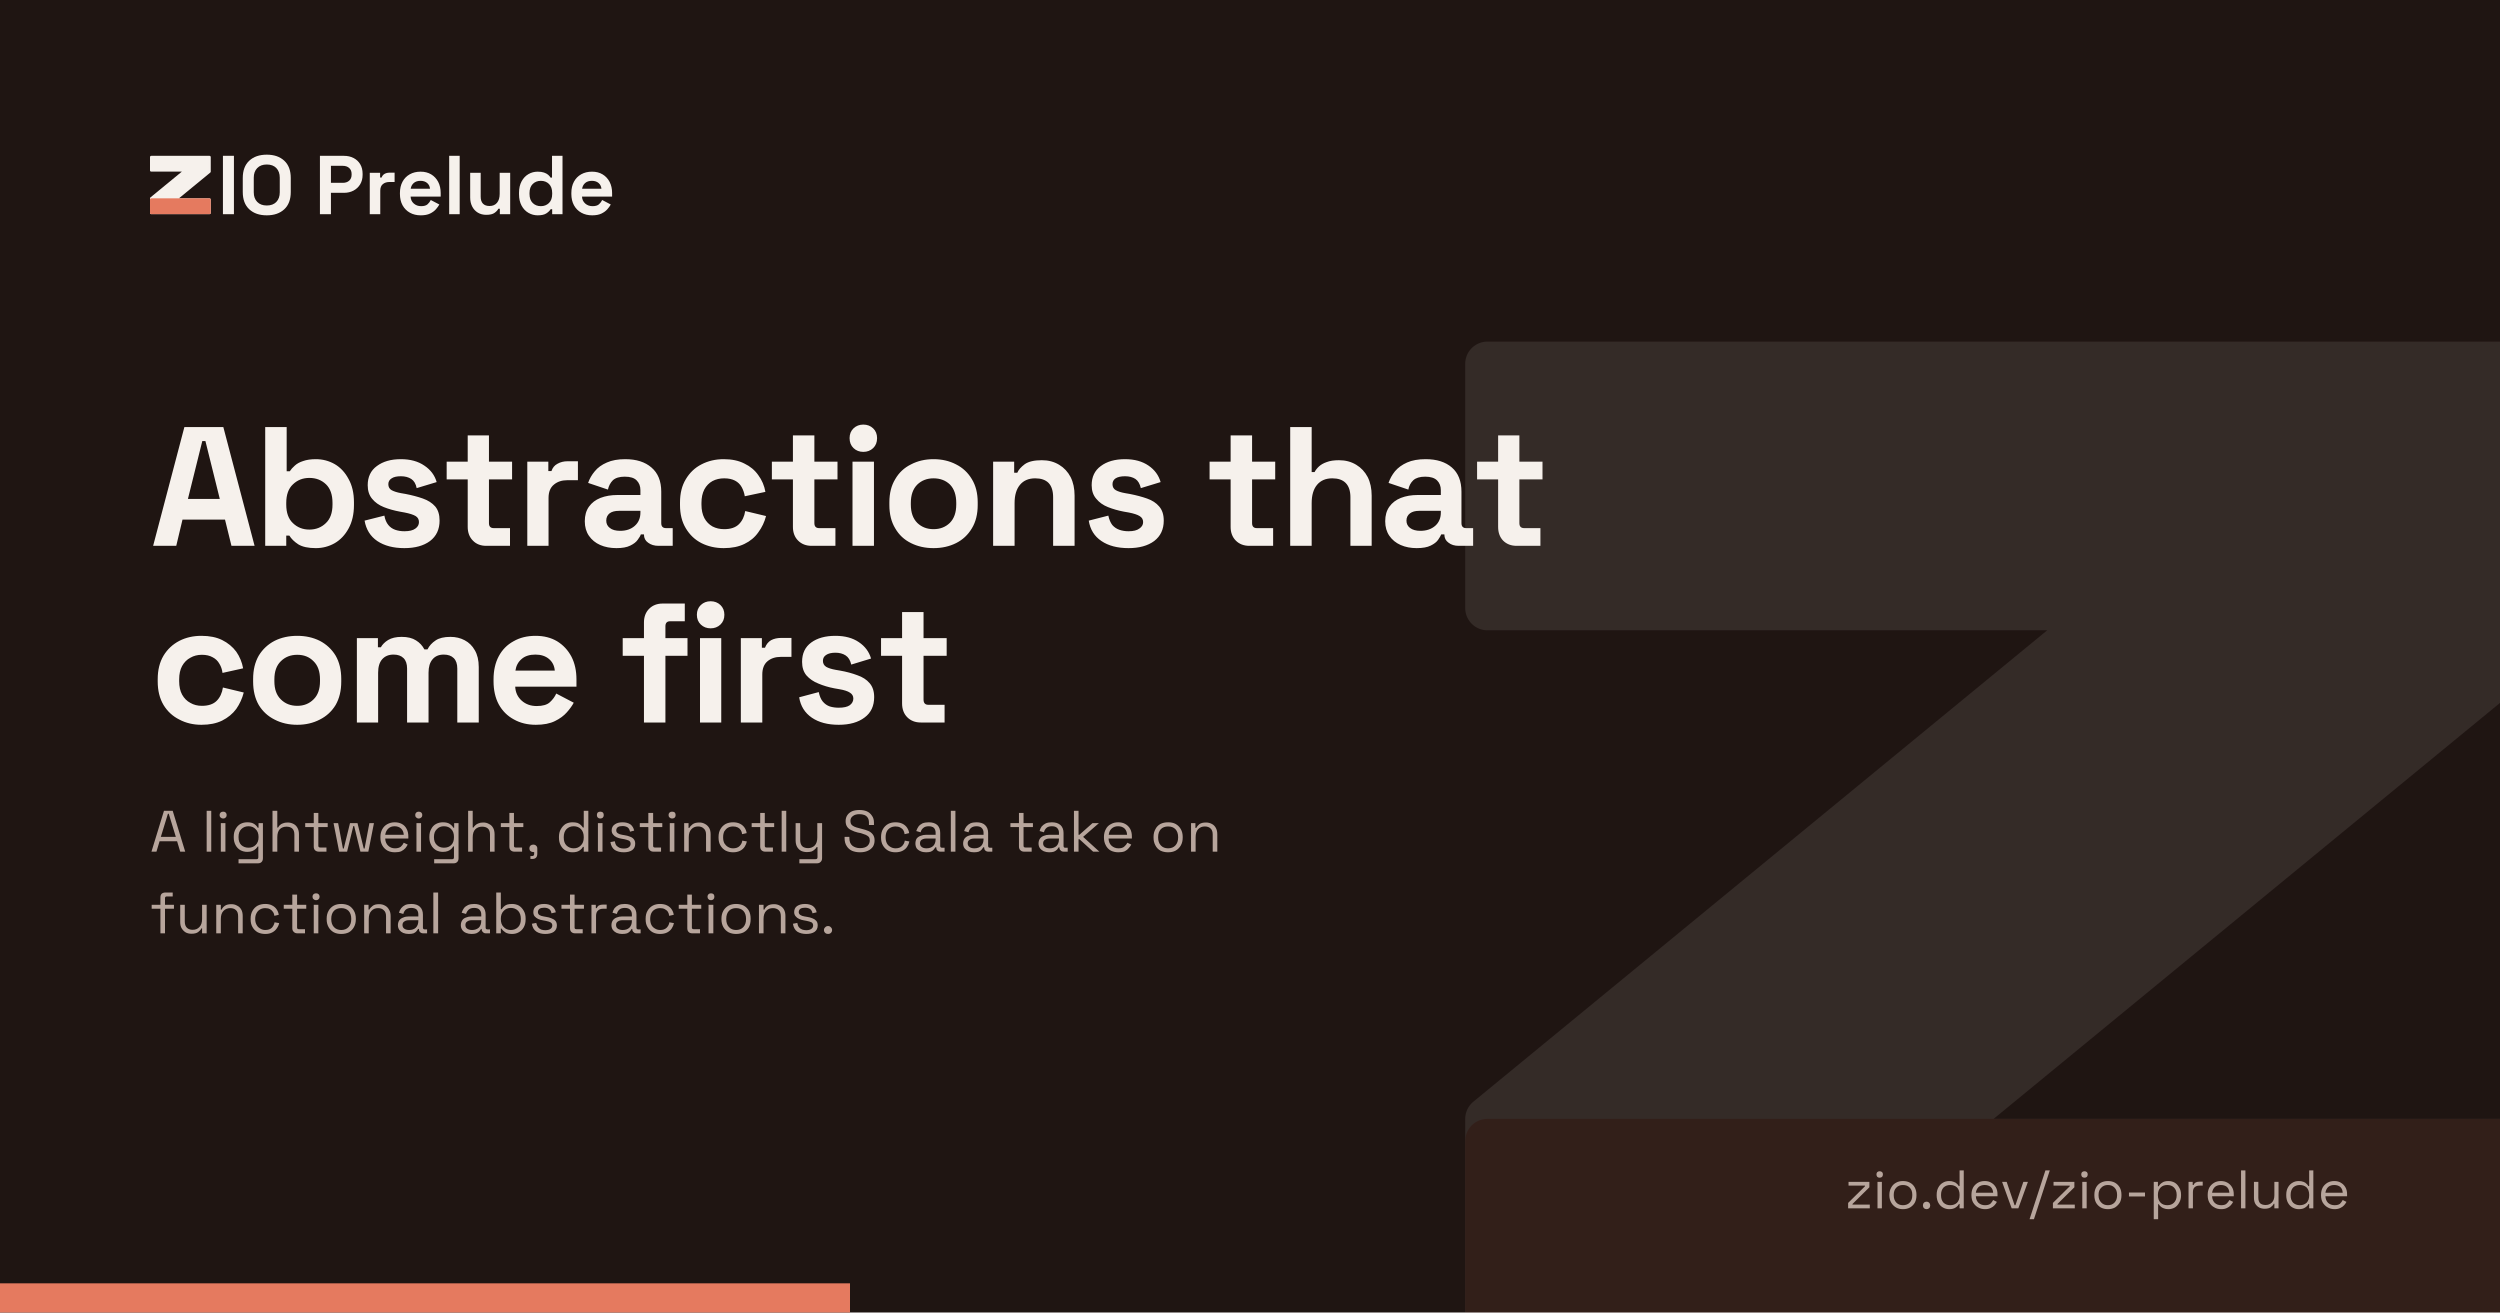
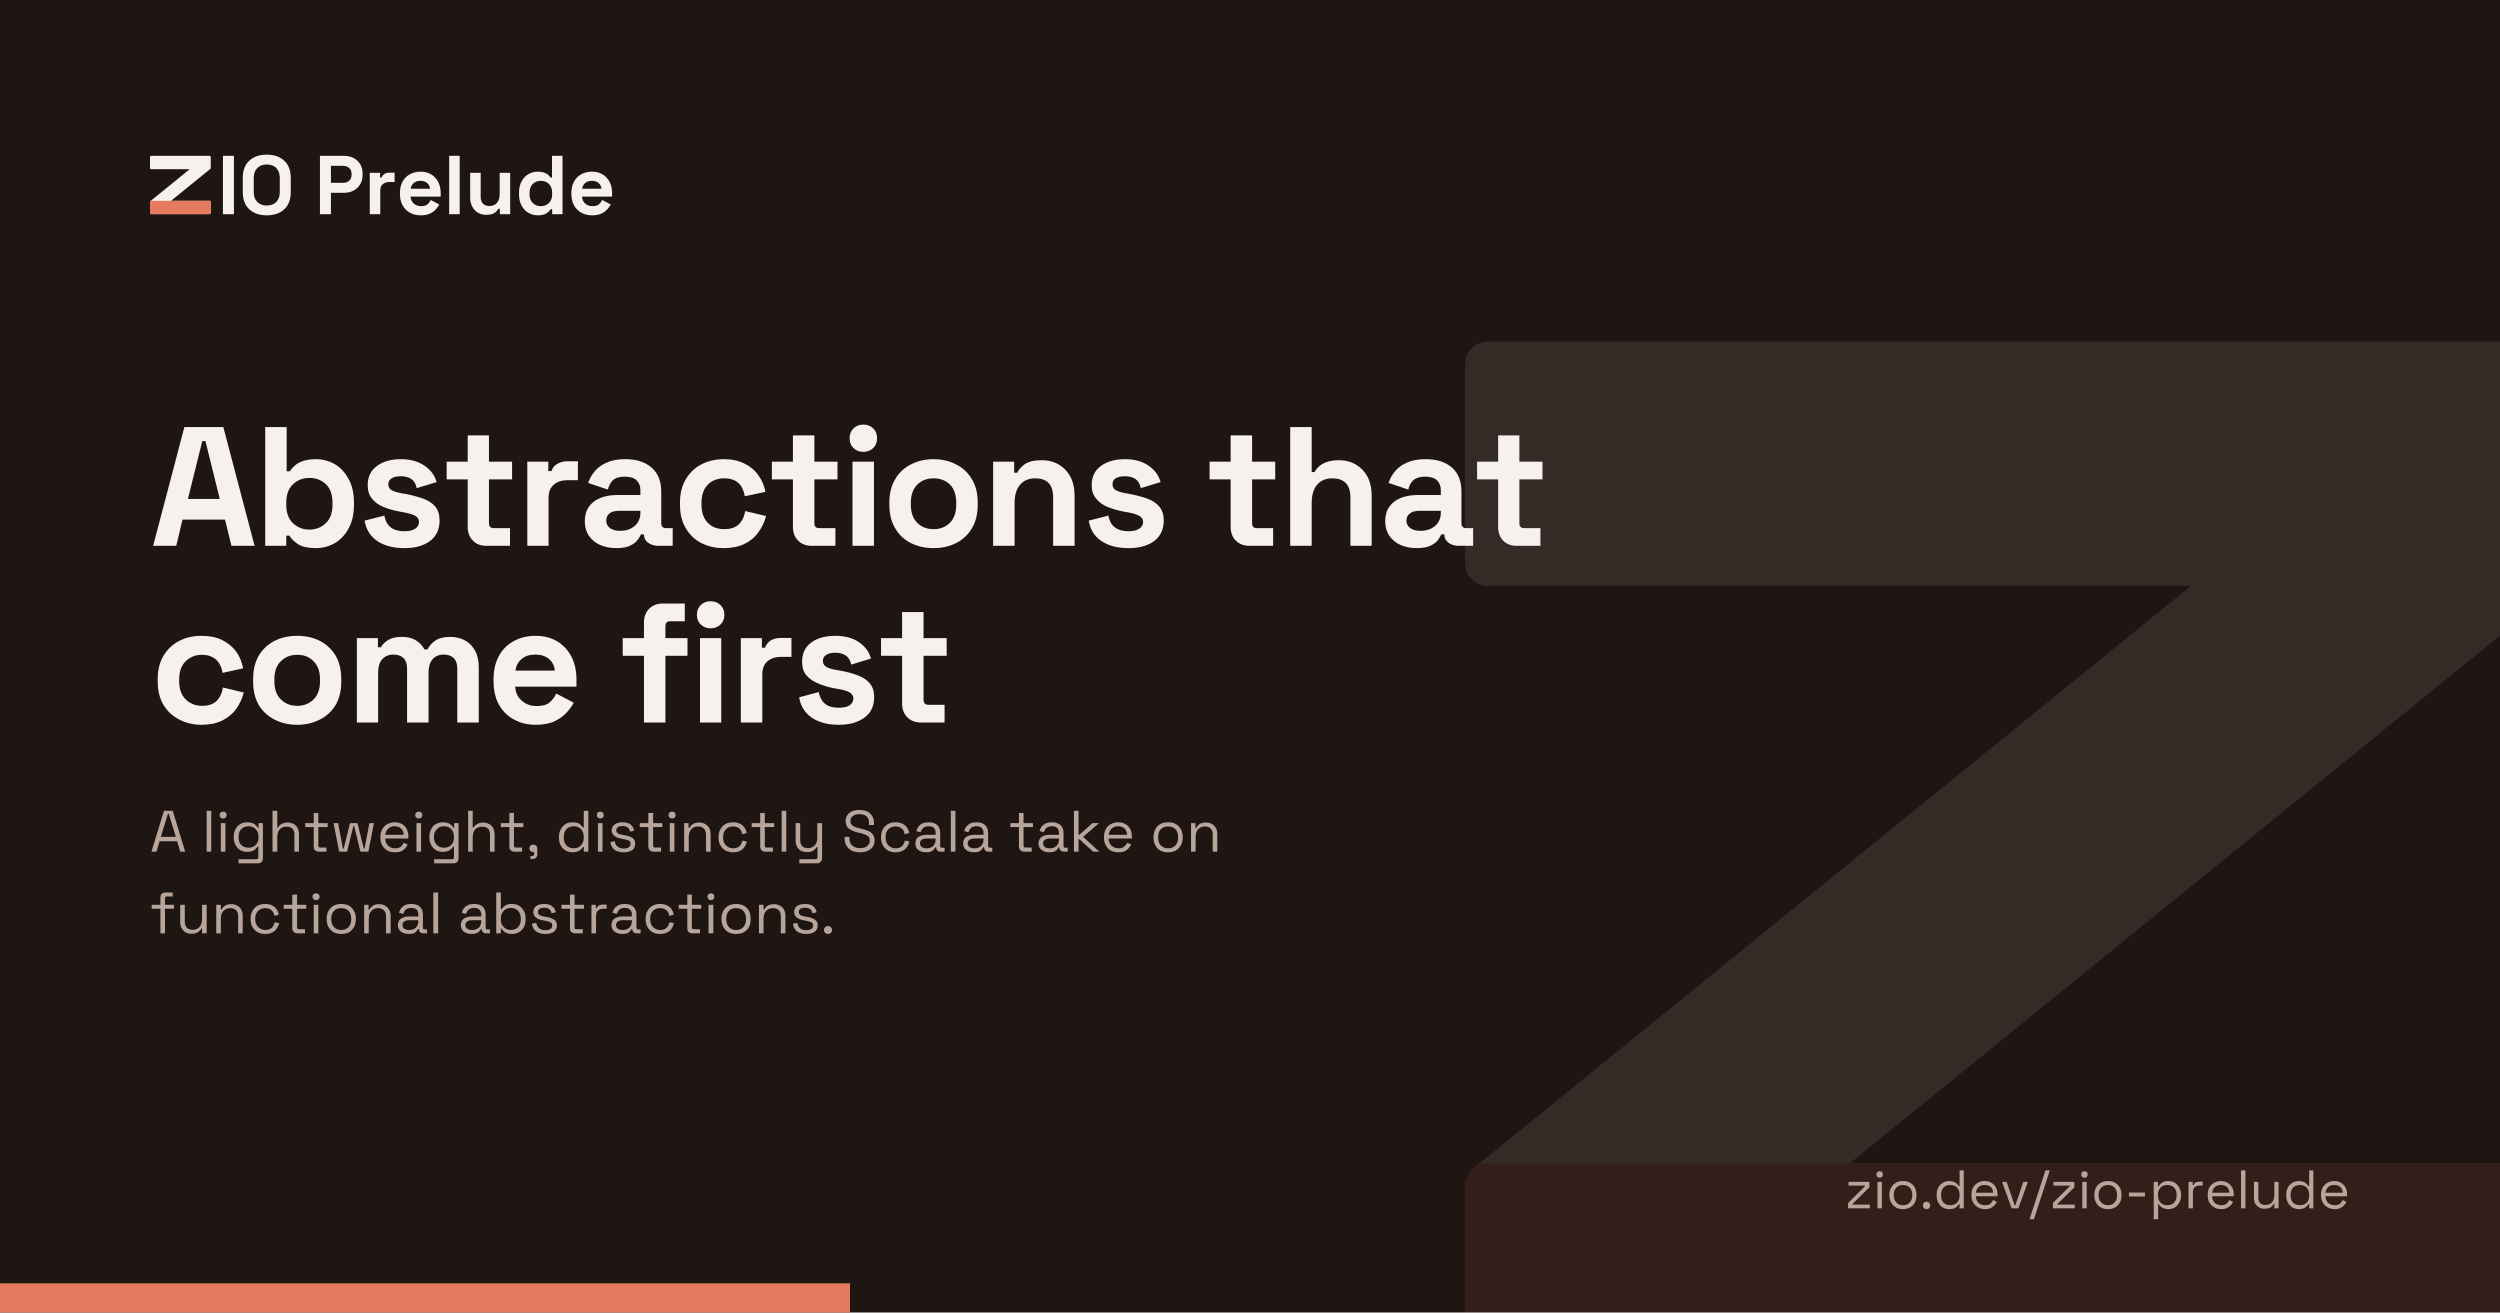
<svg xmlns="http://www.w3.org/2000/svg" viewBox="0 0 1200 630" width="1200" height="630" role="img" aria-label="ZIO Prelude: Abstractions that come first">
  <defs>
    <clipPath id="c">
      <rect width="1200" height="630" />
    </clipPath>
  </defs>
  <rect width="1200" height="630" fill="#1F1512" />
  <g clip-path="url(#c)">
    <g opacity="0.1" transform="translate(650 100) scale(5.33)">
-       <polygon points="12,14 108,14 108,38 52,84 108,84 108,106 12,106 12,82 68,36 12,36" fill="#F6F1EC" stroke="#F6F1EC" stroke-width="4" stroke-linejoin="round" />
-       <rect x="12" y="84" width="96" height="22" fill="#E57A5F" stroke="#E57A5F" stroke-width="4" stroke-linejoin="round" />
+       <polygon points="12,14 108,14 108,32 39,88 108,88 108,106 12,106 12,88 81,32 12,32" fill="#F6F1EC" stroke="#F6F1EC" stroke-width="4" stroke-linejoin="round" />
+       <rect x="12" y="88" width="96" height="18" fill="#E57A5F" stroke="#E57A5F" stroke-width="4" stroke-linejoin="round" />
    </g>
  </g>
  <g transform="translate(72 102.8) scale(0.04)">
    <g transform="translate(-72.92 -787.5) scale(7.29)">
-       <polygon points="12,14 108,14 108,38 52,84 108,84 108,106 12,106 12,82 68,36 12,36" fill="#F6F1EC" stroke="#F6F1EC" stroke-width="4" stroke-linejoin="round" />
-       <rect x="12" y="84" width="96" height="22" fill="#E57A5F" stroke="#E57A5F" stroke-width="4" stroke-linejoin="round" />
+       <polygon points="12,14 108,14 108,32 39,88 108,88 108,106 12,106 12,88 81,32 12,32" fill="#F6F1EC" stroke="#F6F1EC" stroke-width="4" stroke-linejoin="round" />
+       <rect x="12" y="88" width="96" height="18" fill="#E57A5F" stroke="#E57A5F" stroke-width="4" stroke-linejoin="round" />
    </g>
    <path fill="#F6F1EC" d="M875.2 0.0V-700.0H1007.2V0.0ZM1401.2 14.0Q1269.2 14.0 1191.2 -58.5Q1113.2 -131.0 1113.2 -266.0V-434.0Q1113.2 -569.0 1191.2 -641.5Q1269.2 -714.0 1401.2 -714.0Q1533.2 -714.0 1611.2 -641.5Q1689.2 -569.0 1689.2 -434.0V-266.0Q1689.2 -131.0 1611.2 -58.5Q1533.2 14.0 1401.2 14.0ZM1401.2 -104.0Q1475.2 -104.0 1516.2 -147.0Q1557.2 -190.0 1557.2 -262.0V-438.0Q1557.2 -510.0 1516.2 -553.0Q1475.2 -596.0 1401.2 -596.0Q1328.2 -596.0 1286.7 -553.0Q1245.2 -510.0 1245.2 -438.0V-262.0Q1245.2 -190.0 1286.7 -147.0Q1328.2 -104.0 1401.2 -104.0Z" />
    <path fill="#F6F1EC" d="M2039.2 0.0V-700.0H2327.2Q2393.2 -700.0 2443.7 -673.5Q2494.2 -647.0 2522.7 -599.0Q2551.2 -551.0 2551.2 -485.0V-471.0Q2551.2 -406.0 2521.7 -357.5Q2492.2 -309.0 2441.7 -282.5Q2391.2 -256.0 2327.2 -256.0H2171.2V0.0ZM2171.2 -376.0H2314.2Q2361.2 -376.0 2390.2 -402.0Q2419.2 -428.0 2419.2 -473.0V-483.0Q2419.2 -528.0 2390.2 -554.0Q2361.2 -580.0 2314.2 -580.0H2171.2ZM2637.2 0.0V-496.0H2761.2V-440.0H2779.2Q2790.2 -470.0 2815.7 -484.0Q2841.2 -498.0 2875.2 -498.0H2935.2V-386.0H2873.2Q2825.2 -386.0 2794.2 -360.5Q2763.2 -335.0 2763.2 -282.0V0.0ZM3249.2 14.0Q3175.2 14.0 3118.7 -17.5Q3062.2 -49.0 3030.7 -106.5Q2999.2 -164.0 2999.2 -242.0V-254.0Q2999.2 -332.0 3030.2 -389.5Q3061.2 -447.0 3117.2 -478.5Q3173.2 -510.0 3247.2 -510.0Q3320.2 -510.0 3374.2 -477.5Q3428.2 -445.0 3458.2 -387.5Q3488.2 -330.0 3488.2 -254.0V-211.0H3127.2Q3129.2 -160.0 3165.2 -128.0Q3201.2 -96.0 3253.2 -96.0Q3306.2 -96.0 3331.2 -119.0Q3356.2 -142.0 3369.2 -170.0L3472.2 -116.0Q3458.2 -90.0 3431.7 -59.5Q3405.2 -29.0 3361.2 -7.5Q3317.2 14.0 3249.2 14.0ZM3128.2 -305.0H3360.2Q3356.2 -348.0 3325.7 -374.0Q3295.2 -400.0 3246.2 -400.0Q3195.2 -400.0 3165.2 -374.0Q3135.2 -348.0 3128.2 -305.0ZM3590.2 0.0V-700.0H3716.2V0.0ZM4035.2 8.0Q3977.2 8.0 3933.7 -18.5Q3890.2 -45.0 3866.2 -92.0Q3842.2 -139.0 3842.2 -200.0V-496.0H3968.2V-210.0Q3968.2 -154.0 3995.7 -126.0Q4023.2 -98.0 4074.2 -98.0Q4132.2 -98.0 4164.2 -136.5Q4196.2 -175.0 4196.2 -244.0V-496.0H4322.2V0.0H4198.2V-65.0H4180.2Q4168.2 -40.0 4135.2 -16.0Q4102.2 8.0 4035.2 8.0ZM4652.2 14.0Q4593.2 14.0 4541.7 -15.5Q4490.2 -45.0 4459.2 -102.0Q4428.2 -159.0 4428.2 -240.0V-256.0Q4428.2 -337.0 4459.2 -394.0Q4490.2 -451.0 4541.2 -480.5Q4592.2 -510.0 4652.2 -510.0Q4697.2 -510.0 4727.7 -499.5Q4758.2 -489.0 4777.2 -473.0Q4796.2 -457.0 4806.2 -439.0H4824.2V-700.0H4950.2V0.0H4826.2V-60.0H4808.2Q4791.2 -32.0 4755.7 -9.0Q4720.2 14.0 4652.2 14.0ZM4690.2 -96.0Q4748.2 -96.0 4787.2 -133.5Q4826.2 -171.0 4826.2 -243.0V-253.0Q4826.2 -325.0 4787.7 -362.5Q4749.2 -400.0 4690.2 -400.0Q4632.2 -400.0 4593.2 -362.5Q4554.2 -325.0 4554.2 -253.0V-243.0Q4554.2 -171.0 4593.2 -133.5Q4632.2 -96.0 4690.2 -96.0ZM5306.2 14.0Q5232.2 14.0 5175.7 -17.5Q5119.2 -49.0 5087.7 -106.5Q5056.2 -164.0 5056.2 -242.0V-254.0Q5056.2 -332.0 5087.2 -389.5Q5118.2 -447.0 5174.2 -478.5Q5230.2 -510.0 5304.2 -510.0Q5377.2 -510.0 5431.2 -477.5Q5485.2 -445.0 5515.2 -387.5Q5545.2 -330.0 5545.2 -254.0V-211.0H5184.2Q5186.2 -160.0 5222.2 -128.0Q5258.2 -96.0 5310.2 -96.0Q5363.2 -96.0 5388.2 -119.0Q5413.2 -142.0 5426.2 -170.0L5529.2 -116.0Q5515.2 -90.0 5488.7 -59.5Q5462.2 -29.0 5418.2 -7.5Q5374.2 14.0 5306.2 14.0ZM5185.2 -305.0H5417.2Q5413.2 -348.0 5382.7 -374.0Q5352.2 -400.0 5303.2 -400.0Q5252.2 -400.0 5222.2 -374.0Q5192.2 -348.0 5185.2 -305.0Z" />
  </g>
  <path fill="#F6F1EC" transform="scale(.1)" d="M735 2620 885 2050H1072L1222 2620H1111L1080 2494H876L846 2620ZM902 2395H1055L986 2117H971ZM1516 2631Q1462 2631 1432 2613Q1403 2594 1389 2571H1374V2620H1273V2050H1376V2262H1391Q1400 2248 1415 2235Q1430 2221 1455 2213Q1480 2204 1516 2204Q1565 2204 1607 2228Q1648 2252 1673 2299Q1699 2345 1699 2411V2424Q1699 2490 1673 2537Q1648 2583 1607 2607Q1565 2631 1516 2631ZM1485 2542Q1532 2542 1564 2511Q1596 2481 1596 2422V2414Q1596 2355 1565 2325Q1533 2294 1485 2294Q1438 2294 1406 2325Q1374 2355 1374 2414V2422Q1374 2481 1406 2511Q1438 2542 1485 2542ZM1941 2631Q1862 2631 1811 2597Q1761 2563 1750 2499L1845 2475Q1850 2503 1864 2520Q1877 2536 1897 2543Q1917 2550 1941 2550Q1977 2550 1994 2537Q2011 2525 2011 2506Q2011 2487 1995 2477Q1978 2467 1942 2460L1920 2456Q1877 2448 1842 2434Q1807 2420 1786 2394Q1765 2369 1765 2329Q1765 2269 1809 2237Q1853 2204 1924 2204Q1992 2204 2037 2235Q2082 2265 2096 2314L2000 2343Q1994 2312 1974 2299Q1954 2286 1924 2286Q1895 2286 1880 2296Q1864 2306 1864 2324Q1864 2344 1880 2353Q1897 2362 1924 2367L1947 2371Q1993 2380 2030 2393Q2067 2406 2089 2431Q2110 2456 2110 2499Q2110 2562 2064 2597Q2018 2631 1941 2631ZM2334 2620Q2294 2620 2270 2595Q2245 2570 2245 2529V2301H2144V2216H2245V2090H2347V2216H2458V2301H2347V2511Q2347 2535 2370 2535H2448V2620ZM2531 2620V2216H2632V2261H2647Q2655 2237 2676 2226Q2697 2214 2725 2214H2774V2305H2723Q2684 2305 2659 2326Q2633 2347 2633 2390V2620ZM2959 2631Q2915 2631 2881 2616Q2847 2601 2827 2572Q2807 2543 2807 2502Q2807 2460 2827 2432Q2847 2404 2882 2390Q2918 2376 2964 2376H3074V2353Q3074 2324 3056 2306Q3039 2288 2999 2288Q2961 2288 2942 2305Q2924 2323 2918 2350L2823 2318Q2833 2288 2855 2262Q2876 2236 2913 2220Q2949 2204 3001 2204Q3081 2204 3127 2244Q3174 2284 3174 2360V2511Q3174 2535 3197 2535H3229V2620H3161Q3131 2620 3111 2605Q3091 2591 3091 2566V2565H3076Q3073 2575 3061 2591Q3050 2607 3025 2619Q3001 2631 2959 2631ZM2977 2548Q3020 2548 3047 2524Q3074 2500 3074 2460V2452H2971Q2942 2452 2926 2464Q2910 2477 2910 2499Q2910 2521 2927 2534Q2944 2548 2977 2548ZM3474 2631Q3415 2631 3367 2607Q3320 2583 3292 2536Q3264 2490 3264 2424V2412Q3264 2346 3292 2300Q3320 2253 3367 2229Q3415 2204 3474 2204Q3532 2204 3573 2225Q3615 2245 3640 2281Q3666 2316 3674 2361L3575 2382Q3571 2358 3560 2338Q3549 2318 3528 2307Q3507 2296 3476 2296Q3445 2296 3420 2309Q3395 2323 3381 2349Q3367 2376 3367 2414V2422Q3367 2460 3381 2487Q3395 2513 3420 2527Q3445 2540 3476 2540Q3523 2540 3547 2516Q3571 2492 3577 2453L3677 2477Q3666 2520 3640 2555Q3615 2591 3573 2611Q3532 2631 3474 2631ZM3896 2620Q3856 2620 3831 2595Q3806 2570 3806 2529V2301H3705V2216H3806V2090H3909V2216H4020V2301H3909V2511Q3909 2535 3932 2535H4010V2620ZM4092 2620V2216H4195V2620ZM4144 2169Q4116 2169 4097 2151Q4078 2133 4078 2103Q4078 2074 4097 2056Q4116 2038 4144 2038Q4172 2038 4191 2056Q4210 2074 4210 2103Q4210 2133 4191 2151Q4172 2169 4144 2169ZM4481 2631Q4421 2631 4373 2607Q4324 2583 4297 2536Q4269 2490 4269 2424V2411Q4269 2346 4297 2300Q4324 2253 4373 2229Q4421 2204 4481 2204Q4541 2204 4589 2229Q4637 2253 4665 2300Q4693 2346 4693 2411V2424Q4693 2490 4665 2536Q4637 2583 4589 2607Q4541 2631 4481 2631ZM4481 2540Q4528 2540 4559 2510Q4590 2479 4590 2422V2414Q4590 2357 4560 2326Q4529 2296 4481 2296Q4434 2296 4403 2326Q4372 2357 4372 2414V2422Q4372 2479 4403 2510Q4434 2540 4481 2540ZM4767 2620V2216H4868V2269H4883Q4892 2248 4919 2228Q4946 2209 5001 2209Q5048 2209 5084 2231Q5119 2252 5139 2290Q5158 2328 5158 2379V2620H5055V2387Q5055 2341 5033 2318Q5011 2296 4969 2296Q4922 2296 4896 2327Q4870 2358 4870 2415V2620ZM5417 2631Q5337 2631 5287 2597Q5236 2563 5226 2499L5320 2475Q5326 2503 5339 2520Q5353 2536 5373 2543Q5393 2550 5417 2550Q5452 2550 5469 2537Q5487 2525 5487 2506Q5487 2487 5470 2477Q5454 2467 5418 2460L5395 2456Q5353 2448 5318 2434Q5283 2420 5262 2394Q5240 2369 5240 2329Q5240 2269 5284 2237Q5328 2204 5400 2204Q5468 2204 5513 2235Q5557 2265 5571 2314L5476 2343Q5469 2312 5450 2299Q5430 2286 5400 2286Q5371 2286 5355 2296Q5340 2306 5340 2324Q5340 2344 5356 2353Q5372 2362 5400 2367L5423 2371Q5469 2380 5506 2393Q5543 2406 5564 2431Q5586 2456 5586 2499Q5586 2562 5540 2597Q5494 2631 5417 2631ZM5997 2620Q5957 2620 5932 2595Q5907 2570 5907 2529V2301H5806V2216H5907V2090H6010V2216H6121V2301H6010V2511Q6010 2535 6033 2535H6111V2620ZM6193 2620V2050H6296V2266H6310Q6317 2252 6331 2239Q6345 2226 6368 2218Q6391 2209 6427 2209Q6474 2209 6510 2231Q6545 2252 6565 2290Q6584 2328 6584 2379V2620H6482V2387Q6482 2341 6459 2318Q6437 2296 6395 2296Q6348 2296 6322 2327Q6296 2358 6296 2415V2620ZM6800 2631Q6757 2631 6723 2616Q6689 2601 6669 2572Q6649 2543 6649 2502Q6649 2460 6669 2432Q6689 2404 6724 2390Q6760 2376 6805 2376H6916V2353Q6916 2324 6898 2306Q6880 2288 6841 2288Q6803 2288 6784 2305Q6765 2323 6760 2350L6665 2318Q6675 2288 6696 2262Q6718 2236 6754 2220Q6790 2204 6843 2204Q6923 2204 6969 2244Q7015 2284 7015 2360V2511Q7015 2535 7038 2535H7071V2620H7002Q6972 2620 6953 2605Q6933 2591 6933 2566V2565H6918Q6914 2575 6903 2591Q6892 2607 6867 2619Q6843 2631 6800 2631ZM6818 2548Q6861 2548 6889 2524Q6916 2500 6916 2460V2452H6812Q6784 2452 6768 2464Q6751 2477 6751 2499Q6751 2521 6768 2534Q6786 2548 6818 2548ZM7280 2620Q7240 2620 7215 2595Q7191 2570 7191 2529V2301H7090V2216H7191V2090H7293V2216H7404V2301H7293V2511Q7293 2535 7316 2535H7394V2620Z" />
  <path fill="#F6F1EC" transform="scale(.1)" d="M967 3479Q908 3479 861 3454Q813 3430 785 3384Q757 3337 757 3271V3260Q757 3194 785 3147Q813 3101 861 3076Q908 3052 967 3052Q1025 3052 1066 3072Q1108 3093 1134 3128Q1159 3164 1167 3208L1068 3230Q1065 3205 1053 3186Q1042 3166 1021 3155Q1000 3143 969 3143Q938 3143 914 3157Q889 3170 874 3197Q860 3223 860 3261V3270Q860 3308 874 3334Q889 3361 914 3374Q938 3388 969 3388Q1016 3388 1040 3364Q1064 3340 1070 3300L1170 3324Q1159 3367 1134 3403Q1108 3438 1066 3459Q1025 3479 967 3479ZM1427 3479Q1366 3479 1318 3454Q1270 3430 1242 3384Q1215 3337 1215 3272V3259Q1215 3194 1242 3147Q1270 3101 1318 3076Q1366 3052 1427 3052Q1487 3052 1535 3076Q1583 3101 1611 3147Q1638 3194 1638 3259V3272Q1638 3337 1611 3384Q1583 3430 1535 3454Q1487 3479 1427 3479ZM1427 3388Q1474 3388 1505 3357Q1536 3327 1536 3270V3261Q1536 3204 1505 3174Q1475 3143 1427 3143Q1379 3143 1348 3174Q1317 3204 1317 3261V3270Q1317 3327 1348 3357Q1379 3388 1427 3388ZM1713 3468V3063H1814V3107H1828Q1839 3087 1863 3072Q1888 3057 1928 3057Q1971 3057 1997 3074Q2023 3090 2037 3117H2052Q2065 3091 2091 3074Q2116 3057 2162 3057Q2200 3057 2230 3073Q2261 3089 2279 3121Q2298 3153 2298 3202V3468H2195V3209Q2195 3176 2178 3159Q2161 3142 2130 3142Q2095 3142 2076 3165Q2057 3187 2057 3229V3468H1954V3209Q1954 3176 1937 3159Q1920 3142 1889 3142Q1854 3142 1834 3165Q1815 3187 1815 3229V3468ZM2572 3479Q2512 3479 2466 3453Q2420 3428 2394 3381Q2369 3334 2369 3270V3261Q2369 3197 2394 3150Q2419 3103 2465 3078Q2510 3052 2571 3052Q2630 3052 2674 3078Q2718 3105 2743 3152Q2767 3199 2767 3261V3296H2473Q2475 3337 2504 3363Q2533 3389 2576 3389Q2619 3389 2639 3371Q2660 3352 2670 3329L2754 3373Q2743 3394 2721 3419Q2699 3444 2664 3461Q2628 3479 2572 3479ZM2474 3219H2663Q2660 3184 2635 3163Q2610 3142 2570 3142Q2528 3142 2504 3163Q2479 3184 2474 3219ZM3091 3468V3148H2989V3063H3091V2988Q3091 2947 3116 2922Q3141 2897 3181 2897H3287V2982H3217Q3194 2982 3194 3006V3063H3300V3148H3194V3468ZM3360 3468V3063H3462V3468ZM3411 3016Q3383 3016 3364 2998Q3345 2980 3345 2951Q3345 2922 3364 2904Q3383 2886 3411 2886Q3439 2886 3458 2904Q3477 2922 3477 2951Q3477 2980 3458 2998Q3439 3016 3411 3016ZM3556 3468V3063H3657V3109H3672Q3681 3085 3701 3073Q3722 3062 3750 3062H3799V3153H3748Q3709 3153 3684 3174Q3659 3195 3659 3238V3468ZM4026 3479Q3947 3479 3897 3445Q3846 3410 3836 3347L3930 3322Q3936 3351 3949 3367Q3963 3384 3983 3391Q4003 3397 4026 3397Q4062 3397 4079 3385Q4096 3372 4096 3353Q4096 3335 4080 3325Q4064 3314 4028 3308L4005 3304Q3963 3296 3928 3281Q3893 3267 3871 3242Q3850 3217 3850 3177Q3850 3116 3894 3084Q3938 3052 4010 3052Q4078 3052 4122 3082Q4167 3112 4181 3161L4086 3190Q4079 3159 4059 3146Q4039 3133 4010 3133Q3981 3133 3965 3144Q3950 3154 3950 3172Q3950 3191 3966 3201Q3982 3210 4010 3215L4033 3219Q4078 3227 4115 3241Q4153 3254 4174 3279Q4196 3304 4196 3346Q4196 3410 4150 3444Q4104 3479 4026 3479ZM4420 3468Q4380 3468 4355 3443Q4330 3418 4330 3376V3148H4229V3063H4330V2938H4433V3063H4544V3148H4433V3358Q4433 3383 4456 3383H4534V3468Z" />
  <path fill="#B7A59C" transform="scale(.1)" d="M727 4088 787 3892H829L889 4088H865L850 4038H766L751 4088ZM772 4017H844L810 3906H806ZM992 4088V3892H1014V4088ZM1060 4088V3951H1082V4088ZM1071 3929Q1064 3929 1059 3924Q1054 3920 1054 3912Q1054 3905 1059 3900Q1064 3896 1071 3896Q1079 3896 1083 3900Q1088 3905 1088 3912Q1088 3920 1083 3924Q1079 3929 1071 3929ZM1122 4020V4016Q1122 3994 1131 3979Q1140 3963 1154 3955Q1169 3947 1187 3947Q1208 3947 1220 3955Q1232 3963 1237 3973H1241V3951H1262V4119Q1262 4131 1256 4137Q1250 4144 1238 4144H1145V4124H1232Q1240 4124 1240 4115V4063H1237Q1233 4070 1227 4075Q1221 4081 1211 4085Q1201 4089 1187 4089Q1169 4089 1154 4081Q1139 4072 1131 4057Q1122 4041 1122 4020ZM1193 4069Q1214 4069 1227 4056Q1241 4043 1241 4019V4017Q1241 3993 1227 3980Q1214 3966 1193 3966Q1172 3966 1158 3980Q1145 3993 1145 4017V4019Q1145 4043 1158 4056Q1172 4069 1193 4069ZM1308 4088V3892H1331V3972H1335Q1338 3966 1343 3961Q1349 3955 1358 3952Q1367 3948 1381 3948Q1396 3948 1409 3955Q1421 3961 1428 3974Q1435 3986 1435 4005V4088H1413V4006Q1413 3986 1403 3977Q1393 3968 1375 3968Q1356 3968 1343 3980Q1331 3993 1331 4019V4088ZM1531 4088Q1519 4088 1512 4081Q1506 4075 1506 4063V3970H1465V3951H1506V3902H1528V3951H1573V3970H1528V4060Q1528 4068 1537 4068H1567V4088ZM1628 4088 1601 3951H1623L1646 4073H1650L1680 3951H1716L1746 4073H1750L1773 3951H1795L1768 4088H1730L1700 3965H1696L1666 4088ZM1896 4091Q1875 4091 1860 4083Q1844 4074 1835 4058Q1826 4042 1826 4021V4017Q1826 3996 1835 3980Q1844 3964 1859 3956Q1875 3947 1895 3947Q1914 3947 1929 3955Q1944 3963 1952 3979Q1960 3994 1960 4015V4025H1849Q1850 4047 1863 4059Q1876 4072 1896 4072Q1914 4072 1924 4064Q1933 4056 1938 4045L1957 4054Q1953 4062 1946 4071Q1938 4080 1926 4086Q1915 4091 1896 4091ZM1849 4007H1938Q1937 3988 1925 3977Q1913 3966 1894 3966Q1876 3966 1864 3977Q1852 3988 1849 4007ZM1999 4088V3951H2021V4088ZM2010 3929Q2003 3929 1998 3924Q1993 3920 1993 3912Q1993 3905 1998 3900Q2003 3896 2010 3896Q2017 3896 2022 3900Q2027 3905 2027 3912Q2027 3920 2022 3924Q2017 3929 2010 3929ZM2061 4020V4016Q2061 3994 2070 3979Q2078 3963 2093 3955Q2108 3947 2126 3947Q2147 3947 2159 3955Q2171 3963 2176 3973H2180V3951H2201V4119Q2201 4131 2195 4137Q2189 4144 2177 4144H2084V4124H2171Q2179 4124 2179 4115V4063H2175Q2172 4070 2166 4075Q2160 4081 2150 4085Q2140 4089 2126 4089Q2108 4089 2093 4081Q2078 4072 2070 4057Q2061 4041 2061 4020ZM2131 4069Q2153 4069 2166 4056Q2179 4043 2179 4019V4017Q2179 3993 2166 3980Q2153 3966 2131 3966Q2110 3966 2097 3980Q2083 3993 2083 4017V4019Q2083 4043 2097 4056Q2110 4069 2131 4069ZM2247 4088V3892H2269V3972H2273Q2276 3966 2282 3961Q2288 3955 2297 3952Q2306 3948 2320 3948Q2335 3948 2347 3955Q2360 3961 2367 3974Q2374 3986 2374 4005V4088H2352V4006Q2352 3986 2342 3977Q2332 3968 2314 3968Q2295 3968 2282 3980Q2269 3993 2269 4019V4088ZM2469 4088Q2458 4088 2451 4081Q2445 4075 2445 4063V3970H2404V3951H2445V3902H2467V3951H2512V3970H2467V4060Q2467 4068 2475 4068H2506V4088ZM2546 4123V4109H2554Q2564 4109 2564 4099V4090H2560Q2552 4090 2546 4085Q2541 4080 2541 4072Q2541 4064 2546 4059Q2552 4054 2560 4054Q2568 4054 2573 4059Q2579 4064 2579 4072V4098Q2579 4123 2555 4123ZM2748 4091Q2730 4091 2716 4083Q2701 4075 2692 4059Q2683 4043 2683 4021V4017Q2683 3995 2692 3980Q2701 3964 2715 3955Q2730 3947 2748 3947Q2762 3947 2772 3950Q2782 3954 2788 3960Q2794 3966 2798 3972H2802V3892H2824V4088H2802V4065H2798Q2793 4075 2781 4083Q2769 4091 2748 4091ZM2754 4072Q2775 4072 2788 4058Q2802 4045 2802 4020V4018Q2802 3994 2789 3980Q2775 3966 2754 3966Q2733 3966 2719 3980Q2706 3994 2706 4018V4020Q2706 4045 2719 4058Q2733 4072 2754 4072ZM2870 4088V3951H2892V4088ZM2881 3929Q2874 3929 2869 3924Q2865 3920 2865 3912Q2865 3905 2869 3900Q2874 3896 2881 3896Q2889 3896 2894 3900Q2898 3905 2898 3912Q2898 3920 2894 3924Q2889 3929 2881 3929ZM2994 4091Q2969 4091 2951 4080Q2934 4068 2930 4042L2951 4038Q2953 4051 2959 4059Q2966 4066 2975 4070Q2984 4073 2994 4073Q3010 4073 3018 4067Q3027 4061 3027 4050Q3027 4040 3019 4035Q3010 4031 2996 4028L2984 4026Q2971 4024 2960 4019Q2949 4014 2943 4006Q2936 3998 2936 3986Q2936 3967 2951 3957Q2965 3947 2988 3947Q3011 3947 3026 3957Q3040 3968 3044 3987L3024 3992Q3021 3977 3012 3971Q3002 3965 2988 3965Q2974 3965 2966 3970Q2958 3976 2958 3986Q2958 3995 2966 4000Q2973 4005 2986 4007L2998 4009Q3012 4011 3024 4016Q3036 4020 3042 4028Q3049 4036 3049 4050Q3049 4070 3034 4081Q3019 4091 2994 4091ZM3137 4088Q3125 4088 3119 4081Q3112 4075 3112 4063V3970H3071V3951H3112V3902H3135V3951H3179V3970H3135V4060Q3135 4068 3143 4068H3173V4088ZM3215 4088V3951H3237V4088ZM3226 3929Q3219 3929 3214 3924Q3209 3920 3209 3912Q3209 3905 3214 3900Q3219 3896 3226 3896Q3234 3896 3239 3900Q3243 3905 3243 3912Q3243 3920 3239 3924Q3234 3929 3226 3929ZM3284 4088V3951H3305V3974H3309Q3314 3964 3325 3956Q3336 3948 3357 3948Q3372 3948 3384 3955Q3396 3961 3404 3974Q3411 3986 3411 4005V4088H3389V4006Q3389 3986 3378 3977Q3368 3967 3351 3967Q3331 3967 3319 3980Q3306 3993 3306 4019V4088ZM3519 4091Q3499 4091 3483 4083Q3467 4074 3458 4058Q3449 4043 3449 4021V4018Q3449 3995 3458 3980Q3467 3964 3483 3955Q3499 3947 3519 3947Q3538 3947 3552 3954Q3566 3961 3574 3973Q3582 3985 3584 3999L3562 4004Q3561 3993 3556 3985Q3551 3977 3542 3972Q3532 3967 3519 3967Q3505 3967 3494 3973Q3484 3979 3477 3990Q3471 4002 3471 4018V4020Q3471 4036 3477 4048Q3484 4059 3494 4065Q3505 4072 3519 4072Q3539 4072 3550 4061Q3561 4050 3563 4035L3585 4039Q3582 4053 3574 4065Q3566 4077 3552 4084Q3538 4091 3519 4091ZM3673 4088Q3662 4088 3655 4081Q3649 4075 3649 4063V3970H3608V3951H3649V3902H3671V3951H3716V3970H3671V4060Q3671 4068 3679 4068H3710V4088ZM3752 4088V3892H3774V4088ZM3837 4144V4124H3915Q3924 4124 3924 4115V4066H3920Q3917 4072 3911 4077Q3905 4083 3896 4087Q3887 4090 3873 4090Q3858 4090 3845 4084Q3833 4077 3826 4065Q3819 4052 3819 4034V3951H3841V4032Q3841 4052 3851 4062Q3861 4071 3879 4071Q3898 4071 3911 4058Q3923 4045 3923 4020V3951H3946V4119Q3946 4131 3939 4137Q3933 4144 3921 4144ZM4128 4091Q4107 4091 4090 4084Q4073 4076 4064 4061Q4054 4046 4054 4023V4017H4077V4023Q4077 4047 4091 4059Q4106 4071 4128 4071Q4151 4071 4163 4061Q4175 4050 4175 4034Q4175 4024 4170 4017Q4164 4011 4155 4007Q4145 4003 4132 3999L4117 3996Q4100 3992 4087 3985Q4073 3979 4066 3968Q4059 3958 4059 3941Q4059 3925 4067 3913Q4075 3901 4090 3894Q4105 3888 4125 3888Q4145 3888 4160 3894Q4176 3901 4185 3915Q4195 3928 4195 3948V3960H4171V3948Q4171 3934 4165 3925Q4159 3916 4149 3912Q4138 3908 4125 3908Q4105 3908 4094 3917Q4082 3925 4082 3941Q4082 3951 4087 3958Q4092 3964 4101 3968Q4110 3972 4123 3975L4138 3979Q4155 3983 4169 3989Q4182 3995 4190 4006Q4198 4017 4198 4034Q4198 4051 4190 4064Q4181 4077 4165 4084Q4150 4091 4128 4091ZM4298 4091Q4278 4091 4263 4083Q4247 4074 4238 4058Q4229 4043 4229 4021V4018Q4229 3995 4238 3980Q4247 3964 4263 3955Q4278 3947 4298 3947Q4318 3947 4332 3954Q4346 3961 4354 3973Q4362 3985 4364 3999L4342 4004Q4341 3993 4336 3985Q4331 3977 4321 3972Q4312 3967 4299 3967Q4285 3967 4274 3973Q4263 3979 4257 3990Q4251 4002 4251 4018V4020Q4251 4036 4257 4048Q4263 4059 4274 4065Q4285 4072 4299 4072Q4319 4072 4330 4061Q4341 4050 4343 4035L4365 4039Q4362 4053 4354 4065Q4346 4077 4332 4084Q4318 4091 4298 4091ZM4445 4091Q4430 4091 4419 4086Q4407 4081 4400 4072Q4394 4062 4394 4049Q4394 4035 4400 4025Q4407 4016 4419 4012Q4431 4007 4445 4007H4491V3997Q4491 3983 4483 3974Q4474 3966 4458 3966Q4441 3966 4432 3974Q4422 3982 4419 3995L4398 3989Q4402 3977 4409 3967Q4416 3958 4428 3952Q4441 3947 4458 3947Q4484 3947 4499 3960Q4513 3974 4513 3998V4060Q4513 4069 4521 4069H4534V4088H4514Q4505 4088 4499 4082Q4494 4077 4494 4068V4067H4490Q4487 4072 4482 4078Q4477 4084 4468 4088Q4459 4091 4445 4091ZM4447 4072Q4467 4072 4479 4061Q4491 4049 4491 4028V4025H4446Q4433 4025 4424 4031Q4416 4036 4416 4048Q4416 4060 4425 4066Q4433 4072 4447 4072ZM4564 4088V3892H4586V4088ZM4675 4091Q4660 4091 4648 4086Q4637 4081 4630 4072Q4623 4062 4623 4049Q4623 4035 4630 4025Q4637 4016 4648 4012Q4660 4007 4675 4007H4721V3997Q4721 3983 4712 3974Q4704 3966 4687 3966Q4671 3966 4661 3974Q4652 3982 4649 3995L4628 3989Q4631 3977 4639 3967Q4646 3958 4658 3952Q4670 3947 4687 3947Q4714 3947 4728 3960Q4743 3974 4743 3998V4060Q4743 4069 4751 4069H4763V4088H4744Q4735 4088 4729 4082Q4724 4077 4724 4068V4067H4720Q4717 4072 4712 4078Q4707 4084 4698 4088Q4689 4091 4675 4091ZM4677 4072Q4697 4072 4709 4061Q4721 4049 4721 4028V4025H4676Q4662 4025 4654 4031Q4645 4036 4645 4048Q4645 4060 4654 4066Q4663 4072 4677 4072ZM4916 4088Q4904 4088 4898 4081Q4891 4075 4891 4063V3970H4850V3951H4891V3902H4913V3951H4958V3970H4913V4060Q4913 4068 4922 4068H4952V4088ZM5036 4091Q5022 4091 5010 4086Q4999 4081 4992 4072Q4985 4062 4985 4049Q4985 4035 4992 4025Q4999 4016 5010 4012Q5022 4007 5036 4007H5083V3997Q5083 3983 5074 3974Q5066 3966 5049 3966Q5032 3966 5023 3974Q5014 3982 5011 3995L4990 3989Q4993 3977 5000 3967Q5008 3958 5020 3952Q5032 3947 5049 3947Q5075 3947 5090 3960Q5105 3974 5105 3998V4060Q5105 4069 5112 4069H5125V4088H5106Q5096 4088 5091 4082Q5085 4077 5085 4068V4067H5082Q5079 4072 5074 4078Q5068 4084 5059 4088Q5050 4091 5036 4091ZM5039 4072Q5058 4072 5071 4061Q5083 4049 5083 4028V4025H5037Q5024 4025 5016 4031Q5007 4036 5007 4048Q5007 4060 5016 4066Q5025 4072 5039 4072ZM5155 4088V3892H5177V4007H5181L5244 3951H5275L5199 4017L5277 4088H5247L5181 4028H5177V4088ZM5369 4091Q5348 4091 5332 4083Q5316 4074 5308 4058Q5299 4042 5299 4021V4017Q5299 3996 5308 3980Q5316 3964 5332 3956Q5347 3947 5367 3947Q5387 3947 5401 3955Q5416 3963 5425 3979Q5433 3994 5433 4015V4025H5321Q5322 4047 5335 4059Q5349 4072 5369 4072Q5387 4072 5396 4064Q5406 4056 5411 4045L5430 4054Q5426 4062 5418 4071Q5411 4080 5399 4086Q5387 4091 5369 4091ZM5322 4007H5410Q5409 3988 5398 3977Q5386 3966 5367 3966Q5348 3966 5336 3977Q5324 3988 5322 4007ZM5607 4091Q5586 4091 5570 4083Q5554 4074 5546 4058Q5537 4042 5537 4021V4017Q5537 3996 5546 3980Q5554 3964 5570 3955Q5586 3947 5607 3947Q5628 3947 5643 3955Q5659 3964 5668 3980Q5677 3996 5677 4017V4021Q5677 4042 5668 4058Q5659 4074 5643 4083Q5628 4091 5607 4091ZM5607 4072Q5629 4072 5642 4058Q5655 4044 5655 4020V4018Q5655 3994 5642 3980Q5629 3967 5607 3967Q5585 3967 5572 3980Q5559 3994 5559 4018V4020Q5559 4044 5572 4058Q5585 4072 5607 4072ZM5717 4088V3951H5738V3974H5742Q5747 3964 5757 3956Q5768 3948 5789 3948Q5804 3948 5817 3955Q5829 3961 5836 3974Q5843 3986 5843 4005V4088H5821V4006Q5821 3986 5811 3977Q5801 3967 5783 3967Q5764 3967 5751 3980Q5739 3993 5739 4019V4088Z" />
  <path fill="#B7A59C" transform="scale(.1)" d="M770 4480V4362H728V4343H770V4308Q770 4296 776 4290Q783 4284 795 4284H829V4303H801Q792 4303 792 4311V4343H835V4362H792V4480ZM919 4482Q904 4482 892 4476Q880 4469 872 4456Q865 4444 865 4426V4343H887V4424Q887 4444 898 4454Q908 4463 925 4463Q945 4463 957 4450Q970 4437 970 4411V4343H992V4480H970V4456H967Q962 4466 951 4474Q940 4482 919 4482ZM1038 4480V4343H1060V4366H1064Q1068 4356 1079 4348Q1090 4340 1111 4340Q1126 4340 1138 4347Q1151 4353 1158 4366Q1165 4378 1165 4397V4480H1143V4398Q1143 4378 1133 4369Q1123 4359 1105 4359Q1086 4359 1073 4372Q1060 4385 1060 4411V4480ZM1273 4483Q1253 4483 1237 4475Q1221 4466 1212 4450Q1203 4435 1203 4413V4410Q1203 4387 1212 4372Q1221 4356 1237 4347Q1253 4339 1273 4339Q1293 4339 1306 4346Q1320 4353 1328 4365Q1336 4377 1338 4391L1317 4396Q1316 4385 1310 4377Q1305 4369 1296 4364Q1287 4359 1273 4359Q1260 4359 1249 4365Q1238 4371 1232 4382Q1225 4394 1225 4410V4412Q1225 4428 1232 4440Q1238 4451 1249 4457Q1260 4464 1273 4464Q1294 4464 1305 4453Q1315 4442 1318 4427L1340 4431Q1337 4445 1328 4457Q1320 4469 1306 4476Q1293 4483 1273 4483ZM1428 4480Q1416 4480 1410 4473Q1403 4467 1403 4455V4362H1362V4343H1403V4294H1426V4343H1470V4362H1426V4452Q1426 4460 1434 4460H1464V4480ZM1506 4480V4343H1528V4480ZM1517 4321Q1510 4321 1505 4316Q1500 4312 1500 4304Q1500 4297 1505 4292Q1510 4288 1517 4288Q1525 4288 1529 4292Q1534 4297 1534 4304Q1534 4312 1529 4316Q1525 4321 1517 4321ZM1638 4483Q1617 4483 1602 4475Q1586 4466 1577 4450Q1568 4434 1568 4413V4409Q1568 4388 1577 4372Q1586 4356 1602 4347Q1617 4339 1638 4339Q1659 4339 1675 4347Q1690 4356 1699 4372Q1708 4388 1708 4409V4413Q1708 4434 1699 4450Q1690 4466 1675 4475Q1659 4483 1638 4483ZM1638 4464Q1660 4464 1673 4450Q1686 4436 1686 4412V4410Q1686 4386 1673 4372Q1660 4359 1638 4359Q1616 4359 1603 4372Q1590 4386 1590 4410V4412Q1590 4436 1603 4450Q1616 4464 1638 4464ZM1748 4480V4343H1769V4366H1773Q1778 4356 1789 4348Q1799 4340 1820 4340Q1836 4340 1848 4347Q1860 4353 1867 4366Q1875 4378 1875 4397V4480H1853V4398Q1853 4378 1842 4369Q1832 4359 1815 4359Q1795 4359 1783 4372Q1770 4385 1770 4411V4480ZM1962 4483Q1947 4483 1935 4478Q1924 4473 1917 4464Q1910 4454 1910 4441Q1910 4427 1917 4417Q1924 4408 1936 4404Q1947 4399 1962 4399H2008V4389Q2008 4375 2000 4366Q1991 4358 1974 4358Q1958 4358 1948 4366Q1939 4374 1936 4387L1915 4381Q1918 4369 1926 4359Q1933 4350 1945 4344Q1957 4339 1974 4339Q2001 4339 2015 4352Q2030 4366 2030 4390V4452Q2030 4461 2038 4461H2050V4480H2031Q2022 4480 2016 4474Q2011 4469 2011 4460V4459H2007Q2004 4464 1999 4470Q1994 4476 1985 4480Q1976 4483 1962 4483ZM1964 4464Q1984 4464 1996 4453Q2008 4441 2008 4420V4417H1963Q1949 4417 1941 4423Q1932 4428 1932 4440Q1932 4452 1941 4458Q1950 4464 1964 4464ZM2080 4480V4284H2103V4480ZM2263 4483Q2249 4483 2237 4478Q2225 4473 2219 4464Q2212 4454 2212 4441Q2212 4427 2219 4417Q2225 4408 2237 4404Q2249 4399 2263 4399H2310V4389Q2310 4375 2301 4366Q2293 4358 2276 4358Q2259 4358 2250 4366Q2241 4374 2237 4387L2216 4381Q2220 4369 2227 4359Q2234 4350 2247 4344Q2259 4339 2276 4339Q2302 4339 2317 4352Q2331 4366 2331 4390V4452Q2331 4461 2339 4461H2352V4480H2332Q2323 4480 2318 4474Q2312 4469 2312 4460V4459H2309Q2306 4464 2301 4470Q2295 4476 2286 4480Q2277 4483 2263 4483ZM2266 4464Q2285 4464 2298 4453Q2310 4441 2310 4420V4417H2264Q2251 4417 2243 4423Q2234 4428 2234 4440Q2234 4452 2243 4458Q2252 4464 2266 4464ZM2458 4483Q2437 4483 2425 4475Q2413 4467 2407 4457H2404V4480H2382V4284H2404V4364H2408Q2412 4358 2418 4352Q2424 4346 2434 4342Q2444 4339 2458 4339Q2476 4339 2491 4347Q2505 4356 2514 4372Q2523 4387 2523 4409V4413Q2523 4435 2514 4451Q2505 4467 2490 4475Q2476 4483 2458 4483ZM2452 4464Q2473 4464 2487 4450Q2500 4437 2500 4412V4410Q2500 4386 2487 4372Q2473 4358 2452 4358Q2431 4358 2418 4372Q2404 4386 2404 4410V4412Q2404 4437 2418 4450Q2431 4464 2452 4464ZM2617 4483Q2592 4483 2575 4472Q2557 4460 2553 4434L2574 4430Q2577 4443 2583 4451Q2589 4458 2598 4462Q2607 4465 2617 4465Q2633 4465 2642 4459Q2651 4453 2651 4442Q2651 4432 2642 4427Q2634 4423 2619 4420L2608 4418Q2594 4416 2583 4411Q2573 4406 2566 4398Q2560 4390 2560 4378Q2560 4359 2574 4349Q2588 4339 2612 4339Q2635 4339 2649 4349Q2664 4360 2668 4379L2647 4384Q2645 4369 2635 4363Q2626 4357 2612 4357Q2598 4357 2590 4362Q2582 4368 2582 4378Q2582 4387 2589 4392Q2597 4397 2610 4399L2621 4401Q2636 4403 2647 4408Q2659 4412 2666 4420Q2673 4428 2673 4442Q2673 4462 2658 4473Q2643 4483 2617 4483ZM2760 4480Q2749 4480 2742 4473Q2736 4467 2736 4455V4362H2695V4343H2736V4294H2758V4343H2803V4362H2758V4452Q2758 4460 2766 4460H2797V4480ZM2839 4480V4343H2860V4359H2864Q2868 4350 2875 4346Q2883 4342 2895 4342H2912V4362H2894Q2879 4362 2870 4371Q2861 4379 2861 4396V4480ZM2986 4483Q2972 4483 2960 4478Q2949 4473 2942 4464Q2935 4454 2935 4441Q2935 4427 2942 4417Q2949 4408 2960 4404Q2972 4399 2986 4399H3033V4389Q3033 4375 3024 4366Q3016 4358 2999 4358Q2982 4358 2973 4366Q2964 4374 2961 4387L2940 4381Q2943 4369 2950 4359Q2958 4350 2970 4344Q2982 4339 2999 4339Q3025 4339 3040 4352Q3055 4366 3055 4390V4452Q3055 4461 3063 4461H3075V4480H3056Q3046 4480 3041 4474Q3035 4469 3035 4460V4459H3032Q3029 4464 3024 4470Q3019 4476 3010 4480Q3001 4483 2986 4483ZM2989 4464Q3009 4464 3021 4453Q3033 4441 3033 4420V4417H2987Q2974 4417 2966 4423Q2957 4428 2957 4440Q2957 4452 2966 4458Q2975 4464 2989 4464ZM3168 4483Q3148 4483 3133 4475Q3117 4466 3108 4450Q3099 4435 3099 4413V4410Q3099 4387 3108 4372Q3117 4356 3133 4347Q3148 4339 3168 4339Q3188 4339 3202 4346Q3216 4353 3224 4365Q3232 4377 3234 4391L3212 4396Q3211 4385 3206 4377Q3201 4369 3191 4364Q3182 4359 3169 4359Q3155 4359 3144 4365Q3133 4371 3127 4382Q3121 4394 3121 4410V4412Q3121 4428 3127 4440Q3133 4451 3144 4457Q3155 4464 3169 4464Q3189 4464 3200 4453Q3211 4442 3213 4427L3235 4431Q3232 4445 3224 4457Q3216 4469 3202 4476Q3188 4483 3168 4483ZM3323 4480Q3311 4480 3305 4473Q3299 4467 3299 4455V4362H3258V4343H3299V4294H3321V4343H3366V4362H3321V4452Q3321 4460 3329 4460H3360V4480ZM3401 4480V4343H3424V4480ZM3413 4321Q3405 4321 3401 4316Q3396 4312 3396 4304Q3396 4297 3401 4292Q3405 4288 3413 4288Q3420 4288 3425 4292Q3429 4297 3429 4304Q3429 4312 3425 4316Q3420 4321 3413 4321ZM3533 4483Q3513 4483 3497 4475Q3481 4466 3472 4450Q3463 4434 3463 4413V4409Q3463 4388 3472 4372Q3481 4356 3497 4347Q3513 4339 3533 4339Q3554 4339 3570 4347Q3586 4356 3595 4372Q3603 4388 3603 4409V4413Q3603 4434 3595 4450Q3586 4466 3570 4475Q3554 4483 3533 4483ZM3533 4464Q3555 4464 3568 4450Q3581 4436 3581 4412V4410Q3581 4386 3568 4372Q3555 4359 3533 4359Q3512 4359 3499 4372Q3486 4386 3486 4410V4412Q3486 4436 3499 4450Q3512 4464 3533 4464ZM3643 4480V4343H3665V4366H3669Q3673 4356 3684 4348Q3695 4340 3716 4340Q3731 4340 3743 4347Q3756 4353 3763 4366Q3770 4378 3770 4397V4480H3748V4398Q3748 4378 3738 4369Q3727 4359 3710 4359Q3690 4359 3678 4372Q3665 4385 3665 4411V4480ZM3870 4483Q3845 4483 3827 4472Q3810 4460 3806 4434L3827 4430Q3829 4443 3835 4451Q3841 4458 3851 4462Q3860 4465 3870 4465Q3885 4465 3894 4459Q3903 4453 3903 4442Q3903 4432 3895 4427Q3886 4423 3871 4420L3860 4418Q3847 4416 3836 4411Q3825 4406 3819 4398Q3812 4390 3812 4378Q3812 4359 3826 4349Q3841 4339 3864 4339Q3887 4339 3902 4349Q3916 4360 3920 4379L3900 4384Q3897 4369 3888 4363Q3878 4357 3864 4357Q3850 4357 3842 4362Q3834 4368 3834 4378Q3834 4387 3842 4392Q3849 4397 3862 4399L3874 4401Q3888 4403 3900 4408Q3911 4412 3918 4420Q3925 4428 3925 4442Q3925 4462 3910 4473Q3895 4483 3870 4483ZM3975 4483Q3966 4483 3961 4478Q3955 4473 3955 4464Q3955 4456 3961 4451Q3966 4445 3975 4445Q3983 4445 3988 4451Q3994 4456 3994 4464Q3994 4473 3988 4478Q3983 4483 3975 4483Z" />
  <path fill="#B7A59C" transform="scale(.1)" d="M8871 5800V5774L8952 5694V5691H8873V5673H8973V5699L8892 5779V5782H8975V5800ZM9012 5800V5673H9033V5800ZM9022 5653Q9016 5653 9011 5649Q9007 5644 9007 5637Q9007 5630 9011 5626Q9016 5622 9022 5622Q9029 5622 9034 5626Q9038 5630 9038 5637Q9038 5644 9034 5649Q9029 5653 9022 5653ZM9134 5804Q9115 5804 9101 5796Q9086 5787 9078 5773Q9069 5758 9069 5738V5735Q9069 5715 9078 5700Q9086 5685 9101 5677Q9115 5669 9134 5669Q9154 5669 9168 5677Q9183 5685 9191 5700Q9199 5715 9199 5735V5738Q9199 5758 9191 5773Q9183 5787 9168 5796Q9154 5804 9134 5804ZM9134 5785Q9155 5785 9167 5772Q9179 5759 9179 5738V5735Q9179 5713 9167 5701Q9155 5688 9134 5688Q9114 5688 9102 5701Q9090 5713 9090 5735V5738Q9090 5759 9102 5772Q9114 5785 9134 5785ZM9248 5804Q9240 5804 9235 5799Q9230 5794 9230 5786Q9230 5778 9235 5773Q9240 5768 9248 5768Q9255 5768 9260 5773Q9265 5778 9265 5786Q9265 5794 9260 5799Q9255 5804 9248 5804ZM9356 5804Q9340 5804 9326 5796Q9312 5788 9304 5773Q9296 5758 9296 5738V5735Q9296 5714 9304 5700Q9312 5685 9326 5677Q9339 5669 9356 5669Q9369 5669 9378 5673Q9388 5676 9393 5682Q9399 5687 9402 5693H9406V5618H9426V5800H9406V5779H9403Q9398 5789 9387 5796Q9376 5804 9356 5804ZM9361 5785Q9381 5785 9394 5773Q9406 5760 9406 5738V5735Q9406 5713 9394 5700Q9381 5688 9361 5688Q9342 5688 9329 5700Q9317 5713 9317 5735V5738Q9317 5760 9329 5773Q9342 5785 9361 5785ZM9528 5804Q9509 5804 9494 5795Q9480 5787 9471 5772Q9463 5758 9463 5738V5735Q9463 5715 9471 5700Q9479 5686 9494 5677Q9508 5669 9527 5669Q9545 5669 9558 5677Q9572 5685 9580 5699Q9588 5713 9588 5732V5742H9484Q9485 5762 9497 5774Q9510 5785 9528 5785Q9545 5785 9554 5778Q9562 5770 9567 5760L9585 5769Q9581 5777 9574 5785Q9567 5793 9556 5798Q9545 5804 9528 5804ZM9484 5725H9567Q9566 5707 9555 5697Q9544 5688 9526 5688Q9509 5688 9498 5697Q9487 5707 9484 5725ZM9656 5800 9610 5673H9632L9670 5785H9674L9712 5673H9734L9688 5800ZM9742 5852 9818 5618H9839L9763 5852ZM9854 5800V5774L9935 5694V5691H9857V5673H9957V5699L9876 5779V5782H9959V5800ZM9995 5800V5673H10016V5800ZM10006 5653Q9999 5653 9994 5649Q9990 5644 9990 5637Q9990 5630 9994 5626Q9999 5622 10006 5622Q10012 5622 10017 5626Q10021 5630 10021 5637Q10021 5644 10017 5649Q10012 5653 10006 5653ZM10118 5804Q10099 5804 10084 5796Q10069 5787 10061 5773Q10053 5758 10053 5738V5735Q10053 5715 10061 5700Q10069 5685 10084 5677Q10099 5669 10118 5669Q10137 5669 10152 5677Q10166 5685 10175 5700Q10183 5715 10183 5735V5738Q10183 5758 10175 5773Q10166 5787 10152 5796Q10137 5804 10118 5804ZM10118 5785Q10138 5785 10150 5772Q10162 5759 10162 5738V5735Q10162 5713 10150 5701Q10138 5688 10118 5688Q10098 5688 10086 5701Q10073 5713 10073 5735V5738Q10073 5759 10086 5772Q10098 5785 10118 5785ZM10219 5743V5724H10296V5743ZM10338 5852V5673H10358V5694H10362Q10367 5684 10378 5677Q10389 5669 10408 5669Q10425 5669 10439 5677Q10452 5685 10460 5700Q10469 5714 10469 5735V5738Q10469 5758 10460 5773Q10452 5788 10439 5796Q10425 5804 10408 5804Q10395 5804 10386 5800Q10377 5797 10371 5791Q10365 5786 10362 5780H10359V5852ZM10403 5785Q10423 5785 10435 5773Q10448 5760 10448 5738V5735Q10448 5713 10435 5700Q10423 5688 10403 5688Q10383 5688 10371 5700Q10358 5713 10358 5735V5738Q10358 5760 10371 5773Q10383 5785 10403 5785ZM10505 5800V5673H10525V5688H10529Q10532 5680 10539 5676Q10546 5672 10558 5672H10573V5691H10557Q10543 5691 10534 5699Q10526 5706 10526 5723V5800ZM10662 5804Q10642 5804 10628 5795Q10613 5787 10605 5772Q10597 5758 10597 5738V5735Q10597 5715 10605 5700Q10613 5686 10628 5677Q10642 5669 10660 5669Q10678 5669 10692 5677Q10706 5685 10714 5699Q10722 5713 10722 5732V5742H10618Q10619 5762 10631 5774Q10643 5785 10662 5785Q10679 5785 10687 5778Q10696 5770 10701 5760L10719 5769Q10715 5777 10708 5785Q10701 5793 10690 5798Q10679 5804 10662 5804ZM10618 5725H10701Q10700 5707 10689 5697Q10678 5688 10660 5688Q10643 5688 10632 5697Q10621 5707 10618 5725ZM10757 5800V5618H10778V5800ZM10870 5802Q10856 5802 10844 5796Q10833 5790 10826 5779Q10819 5767 10819 5750V5673H10840V5748Q10840 5767 10849 5776Q10859 5784 10875 5784Q10893 5784 10905 5772Q10917 5760 10917 5737V5673H10937V5800H10917V5778H10914Q10909 5788 10899 5795Q10889 5802 10870 5802ZM11034 5804Q11018 5804 11004 5796Q10990 5788 10982 5773Q10974 5758 10974 5738V5735Q10974 5714 10982 5700Q10990 5685 11004 5677Q11017 5669 11034 5669Q11047 5669 11057 5673Q11066 5676 11071 5682Q11077 5687 11080 5693H11084V5618H11104V5800H11084V5779H11081Q11076 5789 11065 5796Q11054 5804 11034 5804ZM11039 5785Q11059 5785 11072 5773Q11084 5760 11084 5738V5735Q11084 5713 11072 5700Q11059 5688 11039 5688Q11020 5688 11007 5700Q10995 5713 10995 5735V5738Q10995 5760 11007 5773Q11020 5785 11039 5785ZM11206 5804Q11187 5804 11172 5795Q11158 5787 11149 5772Q11141 5758 11141 5738V5735Q11141 5715 11149 5700Q11157 5686 11172 5677Q11186 5669 11205 5669Q11223 5669 11236 5677Q11250 5685 11258 5699Q11266 5713 11266 5732V5742H11162Q11163 5762 11175 5774Q11188 5785 11206 5785Q11223 5785 11232 5778Q11240 5770 11245 5760L11263 5769Q11259 5777 11252 5785Q11245 5793 11234 5798Q11223 5804 11206 5804ZM11162 5725H11245Q11244 5707 11233 5697Q11222 5688 11204 5688Q11187 5688 11176 5697Q11165 5707 11162 5725Z" />
  <rect x="0" y="616" width="408" height="14" fill="#E57A5F" />
</svg>
